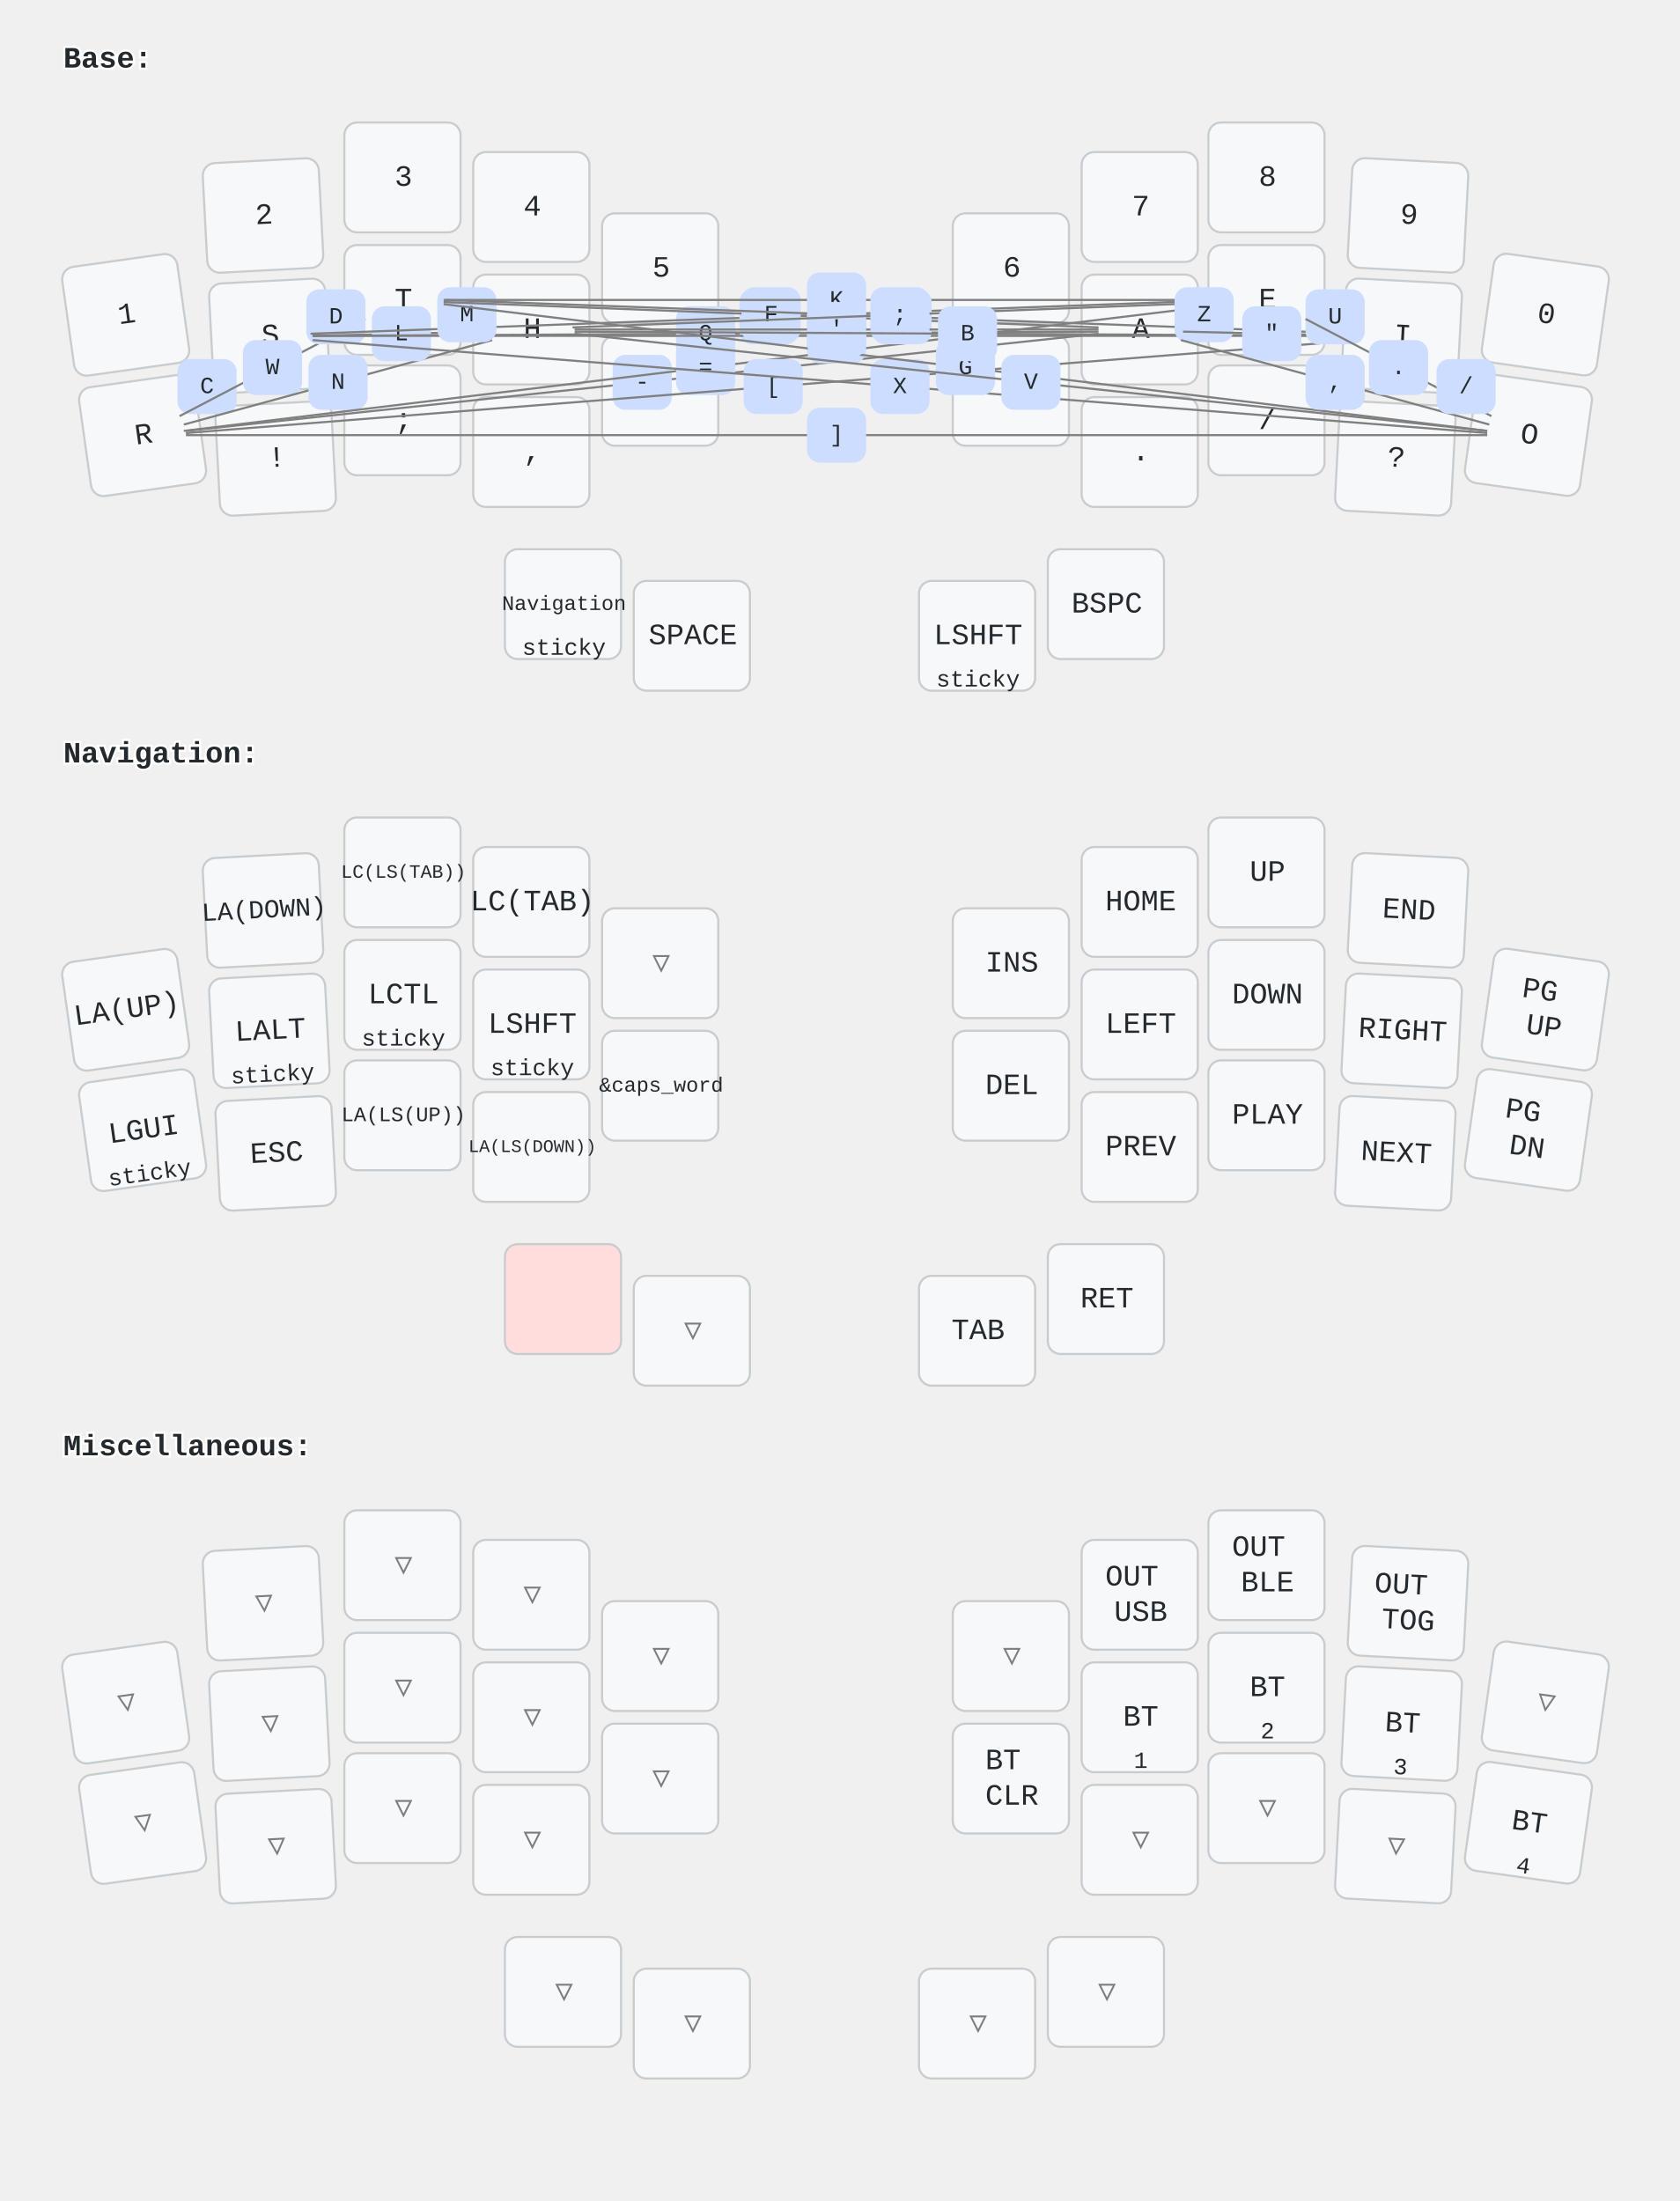
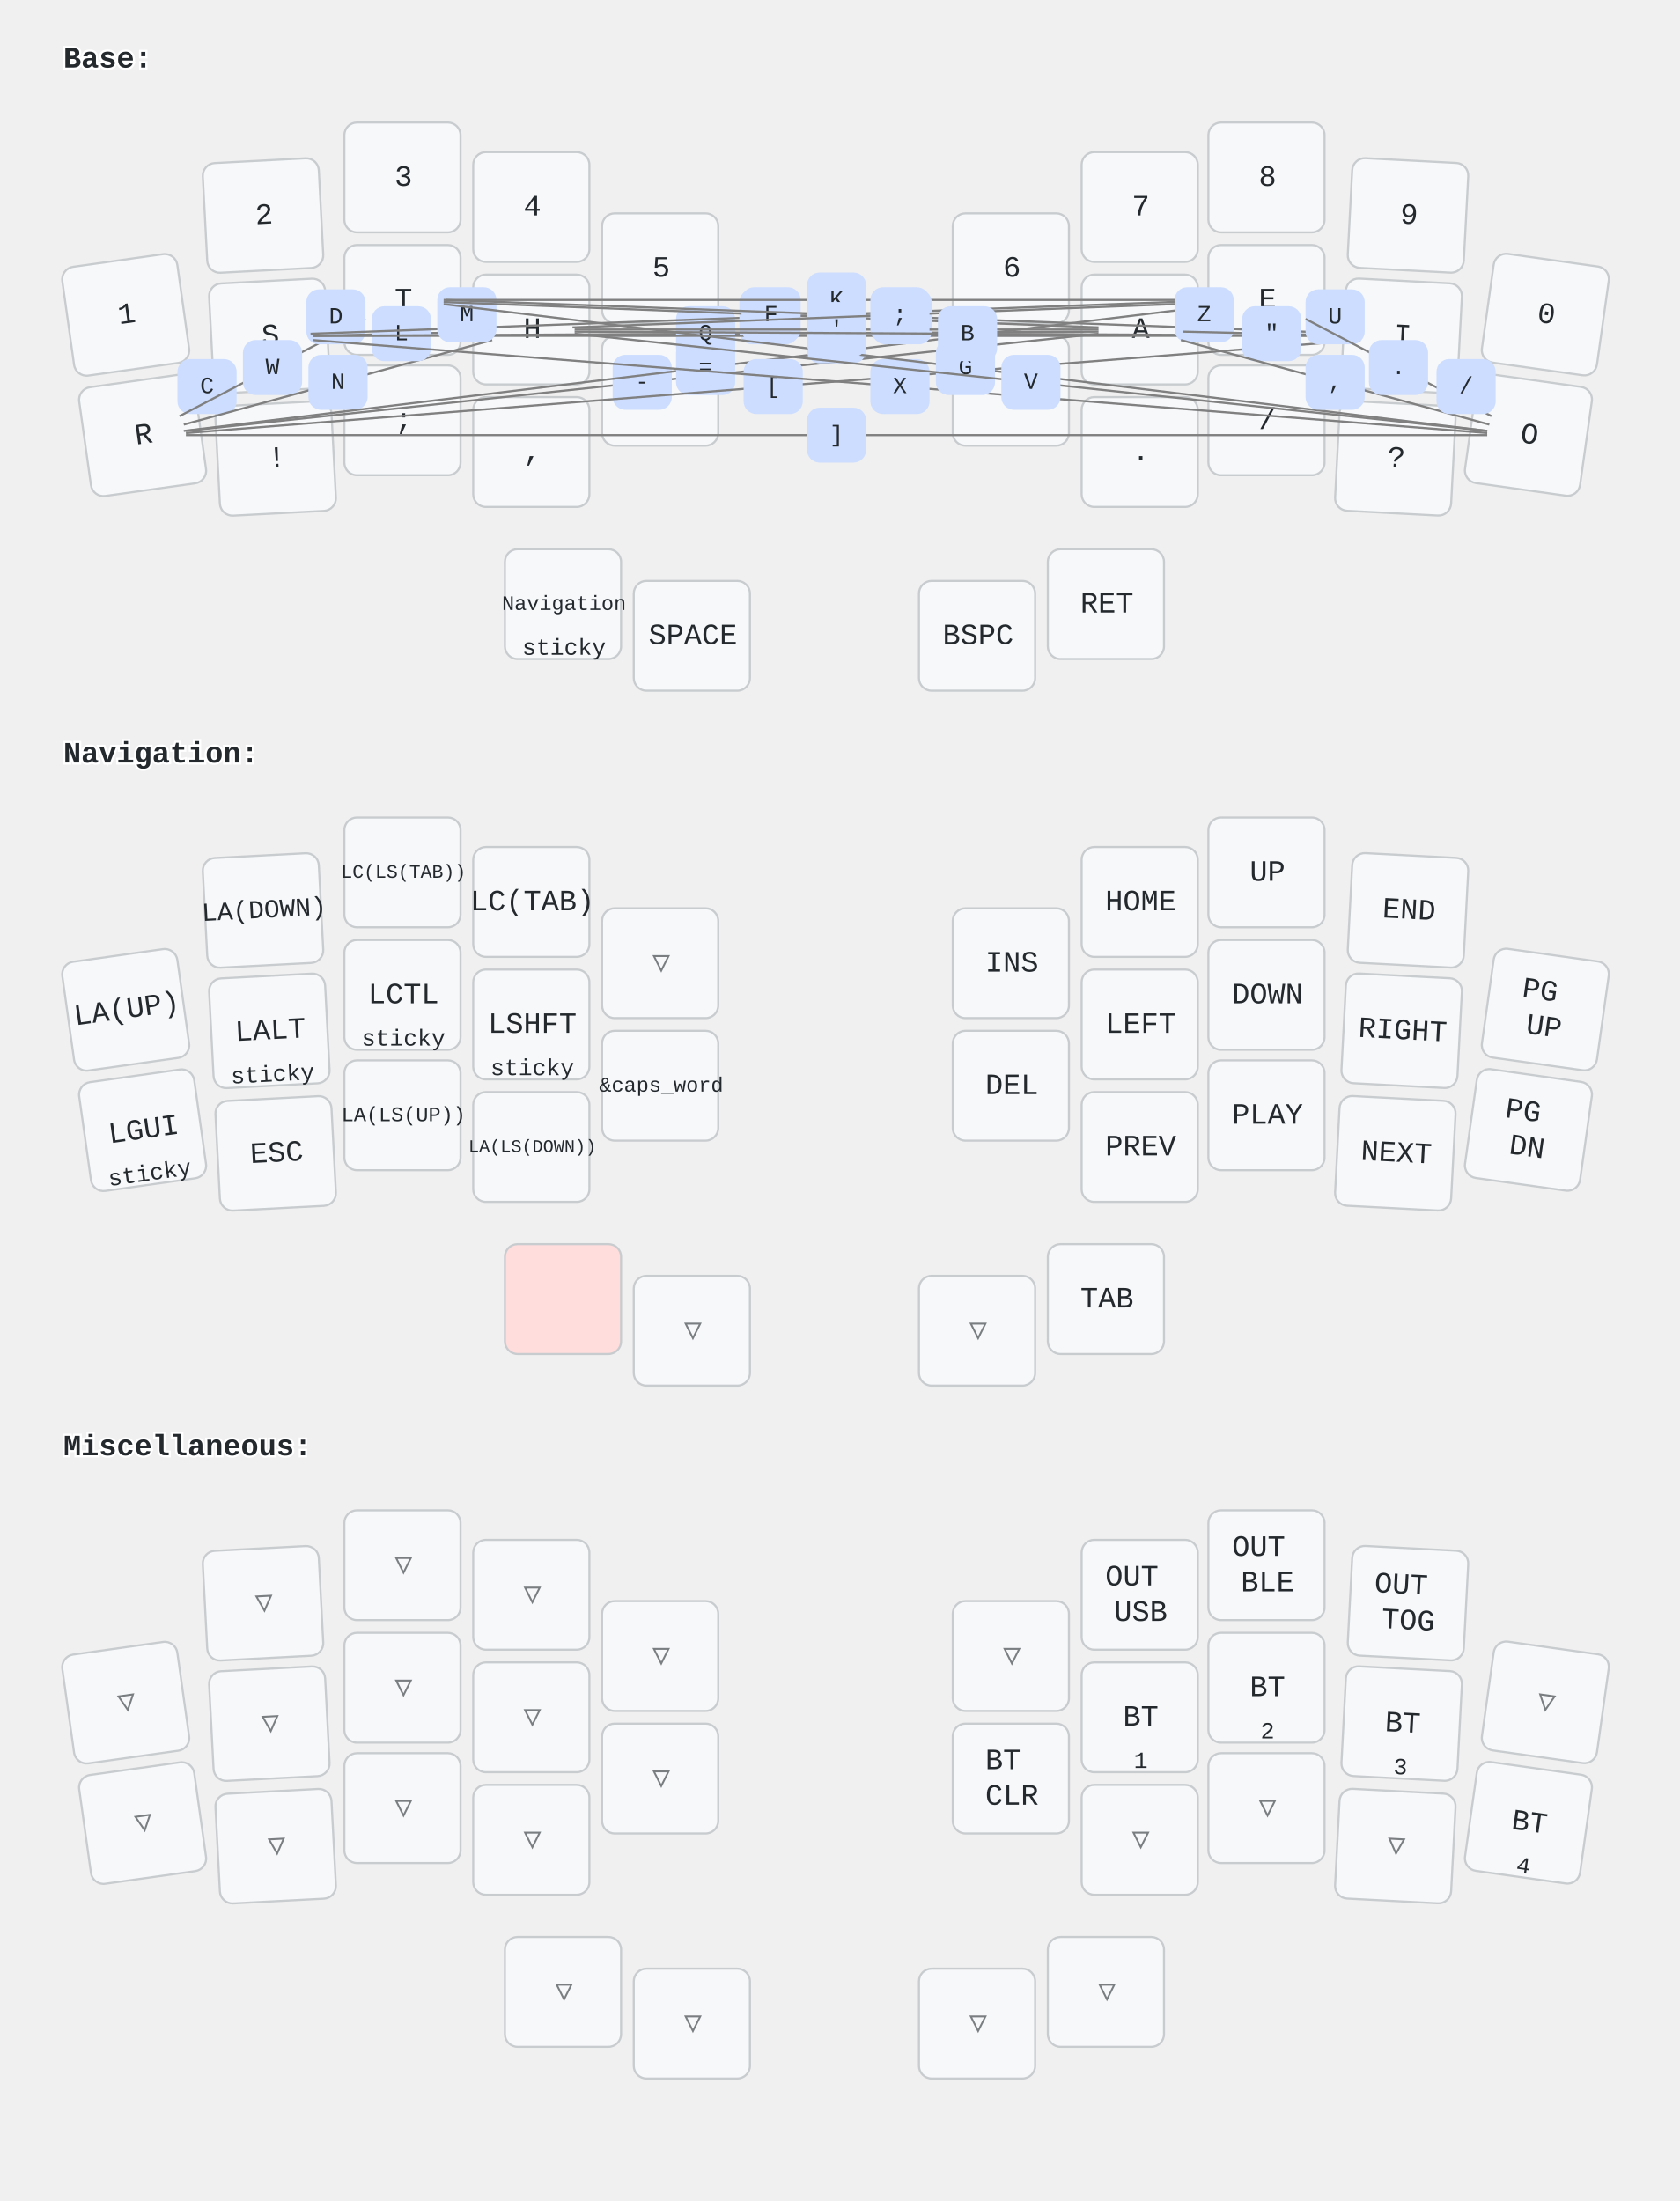
<svg xmlns="http://www.w3.org/2000/svg" width="795" height="1042" viewBox="0 0 795 1042" class="keymap">
  <style>/* inherit to force styles through use tags */
svg path {
    fill: inherit;
}

/* font and background color specifications */
svg.keymap {
    font-family: SFMono-Regular,Consolas,Liberation Mono,Menlo,monospace;
    font-size: 14px;
    font-kerning: normal;
    text-rendering: optimizeLegibility;
    fill: #24292e;
}

/* default key styling */
rect.key {
    fill: #f6f8fa;
    stroke: #c9cccf;
    stroke-width: 1;
}

/* default key side styling, only used is draw_key_sides is set */
rect.side {
    filter: brightness(90%);
}

/* color accent for combo boxes */
rect.combo, rect.combo-separate {
    fill: #cdf;
}

/* color accent for held keys */
rect.held, rect.combo.held {
    fill: #fdd;
}

/* color accent for ghost (optional) keys */
rect.ghost, rect.combo.ghost {
    stroke-dasharray: 4, 4;
    stroke-width: 2;
}

text {
    text-anchor: middle;
    dominant-baseline: middle;
}

/* styling for layer labels */
text.label {
    font-weight: bold;
    text-anchor: start;
    stroke: white;
    stroke-width: 2;
    paint-order: stroke;
}

/* styling for combo tap, and key hold/shifted label text */
text.combo, text.hold, text.shifted {
    font-size: 11px;
}

text.hold {
    text-anchor: middle;
    dominant-baseline: auto;
}

text.shifted {
    text-anchor: middle;
    dominant-baseline: hanging;
}

/* styling for hold/shifted label text in combo box */
text.combo.hold, text.combo.shifted {
    font-size: 8px;
}

/* lighter symbol for transparent keys */
text.trans {
    fill: #7b7e81;
}

/* styling for combo dendrons */
path.combo {
    stroke-width: 1;
    stroke: gray;
    fill: none;
}

/* Start Tabler Icons Cleanup */
/* cannot use height/width with glyphs */
.icon-tabler &gt; path {
    fill: inherit;
    stroke: inherit;
    stroke-width: 2;
}
/* hide tabler's default box */
.icon-tabler &gt; path[stroke="none"][fill="none"] {
    visibility: hidden;
}
/* End Tabler Icons Cleanup */
</style>
  <g transform="translate(30, 0)" class="layer-Base">
    <text x="0" y="28" class="label">Base:</text>
    <g transform="translate(0, 56)">
      <g transform="translate(30, 93) rotate(-8.0)" class="key keypos-0">
        <rect rx="6" ry="6" x="-28" y="-26" width="55" height="52" class="key" />
        <text x="0" y="0" class="key tap">1</text>
      </g>
      <g transform="translate(95, 46) rotate(-3.0)" class="key keypos-1">
        <rect rx="6" ry="6" x="-28" y="-26" width="55" height="52" class="key" />
        <text x="0" y="0" class="key tap">2</text>
      </g>
      <g transform="translate(161, 28)" class="key keypos-2">
        <rect rx="6" ry="6" x="-28" y="-26" width="55" height="52" class="key" />
        <text x="0" y="0" class="key tap">3</text>
      </g>
      <g transform="translate(222, 42)" class="key keypos-3">
        <rect rx="6" ry="6" x="-28" y="-26" width="55" height="52" class="key" />
        <text x="0" y="0" class="key tap">4</text>
      </g>
      <g transform="translate(283, 71)" class="key keypos-4">
        <rect rx="6" ry="6" x="-28" y="-26" width="55" height="52" class="key" />
        <text x="0" y="0" class="key tap">5</text>
      </g>
      <g transform="translate(449, 71)" class="key keypos-5">
        <rect rx="6" ry="6" x="-28" y="-26" width="55" height="52" class="key" />
        <text x="0" y="0" class="key tap">6</text>
      </g>
      <g transform="translate(510, 42)" class="key keypos-6">
        <rect rx="6" ry="6" x="-28" y="-26" width="55" height="52" class="key" />
        <text x="0" y="0" class="key tap">7</text>
      </g>
      <g transform="translate(570, 28)" class="key keypos-7">
        <rect rx="6" ry="6" x="-28" y="-26" width="55" height="52" class="key" />
        <text x="0" y="0" class="key tap">8</text>
      </g>
      <g transform="translate(637, 46) rotate(3.0)" class="key keypos-8">
        <rect rx="6" ry="6" x="-28" y="-26" width="55" height="52" class="key" />
        <text x="0" y="0" class="key tap">9</text>
      </g>
      <g transform="translate(702, 93) rotate(8.0)" class="key keypos-9">
        <rect rx="6" ry="6" x="-28" y="-26" width="55" height="52" class="key" />
        <text x="0" y="0" class="key tap">0</text>
      </g>
      <g transform="translate(38, 150) rotate(-8.0)" class="key keypos-10">
        <rect rx="6" ry="6" x="-28" y="-26" width="55" height="52" class="key" />
        <text x="0" y="0" class="key tap">R</text>
      </g>
      <g transform="translate(98, 103) rotate(-3.0)" class="key keypos-11">
        <rect rx="6" ry="6" x="-28" y="-26" width="55" height="52" class="key" />
        <text x="0" y="0" class="key tap">S</text>
      </g>
      <g transform="translate(161, 86)" class="key keypos-12">
        <rect rx="6" ry="6" x="-28" y="-26" width="55" height="52" class="key" />
        <text x="0" y="0" class="key tap">T</text>
      </g>
      <g transform="translate(222, 100)" class="key keypos-13">
        <rect rx="6" ry="6" x="-28" y="-26" width="55" height="52" class="key" />
        <text x="0" y="0" class="key tap">H</text>
      </g>
      <g transform="translate(283, 129)" class="key keypos-14">
        <rect rx="6" ry="6" x="-28" y="-26" width="55" height="52" class="key" />
        <text x="0" y="0" class="key tap">`</text>
      </g>
      <g transform="translate(449, 129)" class="key keypos-15">
        <rect rx="6" ry="6" x="-28" y="-26" width="55" height="52" class="key" />
        <text x="0" y="0" class="key tap">\</text>
      </g>
      <g transform="translate(510, 100)" class="key keypos-16">
        <rect rx="6" ry="6" x="-28" y="-26" width="55" height="52" class="key" />
        <text x="0" y="0" class="key tap">A</text>
      </g>
      <g transform="translate(570, 86)" class="key keypos-17">
        <rect rx="6" ry="6" x="-28" y="-26" width="55" height="52" class="key" />
        <text x="0" y="0" class="key tap">E</text>
      </g>
      <g transform="translate(634, 103) rotate(3.0)" class="key keypos-18">
        <rect rx="6" ry="6" x="-28" y="-26" width="55" height="52" class="key" />
        <text x="0" y="0" class="key tap">I</text>
      </g>
      <g transform="translate(694, 150) rotate(8.0)" class="key keypos-19">
        <rect rx="6" ry="6" x="-28" y="-26" width="55" height="52" class="key" />
        <text x="0" y="0" class="key tap">O</text>
      </g>
      <g transform="translate(101, 161) rotate(-3.0)" class="key keypos-20">
        <rect rx="6" ry="6" x="-28" y="-26" width="55" height="52" class="key" />
        <text x="0" y="0" class="key tap">!</text>
      </g>
      <g transform="translate(161, 143)" class="key keypos-21">
        <rect rx="6" ry="6" x="-28" y="-26" width="55" height="52" class="key" />
        <text x="0" y="0" class="key tap">;</text>
      </g>
      <g transform="translate(222, 158)" class="key keypos-22">
        <rect rx="6" ry="6" x="-28" y="-26" width="55" height="52" class="key" />
        <text x="0" y="0" class="key tap">,</text>
      </g>
      <g transform="translate(510, 158)" class="key keypos-23">
        <rect rx="6" ry="6" x="-28" y="-26" width="55" height="52" class="key" />
        <text x="0" y="0" class="key tap">.</text>
      </g>
      <g transform="translate(570, 143)" class="key keypos-24">
        <rect rx="6" ry="6" x="-28" y="-26" width="55" height="52" class="key" />
        <text x="0" y="0" class="key tap">/</text>
      </g>
      <g transform="translate(631, 161) rotate(3.0)" class="key keypos-25">
        <rect rx="6" ry="6" x="-28" y="-26" width="55" height="52" class="key" />
        <text x="0" y="0" class="key tap">?</text>
      </g>
      <g transform="translate(237, 230)" class="key keypos-26">
        <rect rx="6" ry="6" x="-28" y="-26" width="55" height="52" class="key" />
        <text x="0" y="0" class="key tap">
          <tspan style="font-size: 70%">Navigation</tspan>
        </text>
        <text x="0" y="24" class="key hold">sticky</text>
      </g>
      <g transform="translate(298, 245)" class="key keypos-27">
        <rect rx="6" ry="6" x="-28" y="-26" width="55" height="52" class="key" />
        <text x="0" y="0" class="key tap">SPACE</text>
      </g>
      <g transform="translate(433, 245)" class="key keypos-28">
        <rect rx="6" ry="6" x="-28" y="-26" width="55" height="52" class="key" />
-         <text x="0" y="0" class="key tap">LSHFT</text>
-         <text x="0" y="24" class="key hold">sticky</text>
+         <text x="0" y="0" class="key tap">BSPC</text>
      </g>
      <g transform="translate(494, 230)" class="key keypos-29">
        <rect rx="6" ry="6" x="-28" y="-26" width="55" height="52" class="key" />
-         <text x="0" y="0" class="key tap">BSPC</text>
+         <text x="0" y="0" class="key tap">RET</text>
      </g>
      <g class="combo combopos-0">
        <rect rx="6" ry="6" x="54" y="114" width="28" height="26" class="combo" />
        <text x="68" y="127" class="combo tap">C</text>
      </g>
      <g class="combo combopos-1">
        <path d="M99,118 l-44,23" class="combo" />
        <path d="M99,118 l44,-23" class="combo" />
        <rect rx="6" ry="6" x="85" y="105" width="28" height="26" class="combo" />
        <text x="99" y="118" class="combo tap">W</text>
      </g>
      <g class="combo combopos-2">
        <path d="M130,125 l-73,20" class="combo" />
        <path d="M130,125 l73,-20" class="combo" />
        <rect rx="6" ry="6" x="116" y="112" width="28" height="26" class="combo" />
        <text x="130" y="125" class="combo tap">N</text>
      </g>
      <g class="combo combopos-3">
        <path d="M274,125 l-216,23" class="combo" />
        <path d="M274,125 l216,-23" class="combo" />
        <rect rx="6" ry="6" x="260" y="112" width="28" height="26" class="combo" />
        <text x="274" y="125" class="combo tap">-</text>
      </g>
      <g class="combo combopos-4">
        <path d="M304,118 l-247,30" class="combo" />
        <path d="M304,118 l247,-30" class="combo" />
        <rect rx="6" ry="6" x="290" y="105" width="28" height="26" class="combo" />
        <text x="304" y="118" class="combo tap">=</text>
      </g>
      <g class="combo combopos-5">
        <path d="M336,127 l-278,22" class="combo" />
        <path d="M336,127 l278,-22" class="combo" />
        <rect rx="6" ry="6" x="322" y="114" width="28" height="26" class="combo" />
        <text x="336" y="127" class="combo tap">[</text>
      </g>
      <g class="combo combopos-6">
        <path d="M366,150 l-308,0" class="combo" />
        <path d="M366,150 l308,0" class="combo" />
        <rect rx="6" ry="6" x="352" y="137" width="28" height="26" class="combo" />
        <text x="366" y="150" class="combo tap">]</text>
      </g>
      <g class="combo combopos-7">
        <rect rx="6" ry="6" x="115" y="81" width="28" height="26" class="combo" />
        <text x="129" y="94" class="combo tap">D</text>
      </g>
      <g class="combo combopos-8">
        <path d="M160,102 l-42,1" class="combo" />
        <path d="M160,102 l42,-1" class="combo" />
        <rect rx="6" ry="6" x="146" y="89" width="28" height="26" class="combo" />
        <text x="160" y="102" class="combo tap">L</text>
      </g>
      <g class="combo combopos-9">
        <path d="M304,102 l-186,1" class="combo" />
        <path d="M304,102 l186,-1" class="combo" />
        <rect rx="6" ry="6" x="290" y="89" width="28" height="26" class="combo" />
        <text x="304" y="102" class="combo tap">Q</text>
      </g>
      <g class="combo combopos-10">
        <path d="M334,94 l-217,8" class="combo" />
        <path d="M334,94 l217,-8" class="combo" />
        <rect rx="6" ry="6" x="320" y="81" width="28" height="26" class="combo" />
        <text x="334" y="94" class="combo tap">J</text>
      </g>
      <g class="combo combopos-11">
        <path d="M366,103 l-248,0" class="combo" />
        <path d="M366,103 l248,0" class="combo" />
        <rect rx="6" ry="6" x="352" y="90" width="28" height="26" class="combo" />
        <text x="366" y="103" class="combo tap">Y</text>
      </g>
      <g class="combo combopos-12">
        <path d="M396,127 l-278,-22" class="combo" />
        <path d="M396,127 l278,22" class="combo" />
        <rect rx="6" ry="6" x="382" y="114" width="28" height="26" class="combo" />
        <text x="396" y="127" class="combo tap">X</text>
      </g>
      <g class="combo combopos-13">
        <rect rx="6" ry="6" x="177" y="80" width="28" height="26" class="combo" />
        <text x="191" y="93" class="combo tap">M</text>
      </g>
      <g class="combo combopos-14">
        <path d="M335,93 l-155,-6" class="combo" />
        <path d="M335,93 l155,6" class="combo" />
        <rect rx="6" ry="6" x="321" y="80" width="28" height="26" class="combo" />
        <text x="335" y="93" class="combo tap">F</text>
      </g>
      <g class="combo combopos-15">
        <path d="M366,86 l-185,0" class="combo" />
        <path d="M366,86 l185,0" class="combo" />
        <rect rx="6" ry="6" x="352" y="73" width="28" height="26" class="combo" />
        <text x="366" y="86" class="combo tap">K</text>
      </g>
      <g class="combo combopos-16">
        <path d="M397,94 l-217,-8" class="combo" />
        <path d="M397,94 l217,8" class="combo" />
        <rect rx="6" ry="6" x="383" y="81" width="28" height="26" class="combo" />
        <text x="397" y="94" class="combo tap">P</text>
      </g>
      <g class="combo combopos-17">
        <path d="M427,118 l-247,-30" class="combo" />
        <path d="M427,118 l247,30" class="combo" />
        <rect rx="6" ry="6" x="413" y="105" width="28" height="26" class="combo" />
        <text x="427" y="118" class="combo tap">G</text>
      </g>
      <g class="combo combopos-18">
        <path d="M366,100 l-124,0" class="combo" />
        <path d="M366,100 l124,0" class="combo" />
        <rect rx="6" ry="6" x="352" y="87" width="28" height="26" class="combo" />
        <text x="366" y="100" class="combo tap">'</text>
      </g>
      <g class="combo combopos-19">
        <path d="M396,93 l-155,6" class="combo" />
        <path d="M396,93 l155,-6" class="combo" />
        <rect rx="6" ry="6" x="382" y="80" width="28" height="26" class="combo" />
        <text x="396" y="93" class="combo tap">;</text>
      </g>
      <g class="combo combopos-20">
        <path d="M428,102 l-186,-1" class="combo" />
        <path d="M428,102 l186,1" class="combo" />
        <rect rx="6" ry="6" x="414" y="89" width="28" height="26" class="combo" />
        <text x="428" y="102" class="combo tap">B</text>
      </g>
      <g class="combo combopos-21">
        <path d="M458,125 l-216,-23" class="combo" />
        <path d="M458,125 l216,23" class="combo" />
        <rect rx="6" ry="6" x="444" y="112" width="28" height="26" class="combo" />
        <text x="458" y="125" class="combo tap">V</text>
      </g>
      <g class="combo combopos-22">
        <rect rx="6" ry="6" x="526" y="80" width="28" height="26" class="combo" />
        <text x="540" y="93" class="combo tap">Z</text>
      </g>
      <g class="combo combopos-23">
        <path d="M572,102 l-42,-1" class="combo" />
        <path d="M572,102 l42,1" class="combo" />
        <rect rx="6" ry="6" x="558" y="89" width="28" height="26" class="combo" />
        <text x="572" y="102" class="combo tap">"</text>
      </g>
      <g class="combo combopos-24">
        <path d="M602,125 l-73,-20" class="combo" />
        <path d="M602,125 l73,20" class="combo" />
        <rect rx="6" ry="6" x="588" y="112" width="28" height="26" class="combo" />
        <text x="602" y="125" class="combo tap">,</text>
      </g>
      <g class="combo combopos-25">
        <rect rx="6" ry="6" x="588" y="81" width="28" height="26" class="combo" />
        <text x="602" y="94" class="combo tap">U</text>
      </g>
      <g class="combo combopos-26">
        <path d="M632,118 l-44,-23" class="combo" />
        <path d="M632,118 l44,23" class="combo" />
        <rect rx="6" ry="6" x="618" y="105" width="28" height="26" class="combo" />
        <text x="632" y="118" class="combo tap">.</text>
      </g>
      <g class="combo combopos-27">
        <rect rx="6" ry="6" x="650" y="114" width="28" height="26" class="combo" />
        <text x="664" y="127" class="combo tap">/</text>
      </g>
    </g>
  </g>
  <g transform="translate(30, 329)" class="layer-Navigation">
    <text x="0" y="28" class="label">Navigation:</text>
    <g transform="translate(0, 56)">
      <g transform="translate(30, 93) rotate(-8.0)" class="key keypos-0">
        <rect rx="6" ry="6" x="-28" y="-26" width="55" height="52" class="key" />
        <text x="0" y="0" class="key tap">LA(UP)</text>
      </g>
      <g transform="translate(95, 46) rotate(-3.0)" class="key keypos-1">
        <rect rx="6" ry="6" x="-28" y="-26" width="55" height="52" class="key" />
        <text x="0" y="0" class="key tap">
          <tspan style="font-size: 88%">LA(DOWN)</tspan>
        </text>
      </g>
      <g transform="translate(161, 28)" class="key keypos-2">
        <rect rx="6" ry="6" x="-28" y="-26" width="55" height="52" class="key" />
        <text x="0" y="0" class="key tap">
          <tspan style="font-size: 64%">LC(LS(TAB))</tspan>
        </text>
      </g>
      <g transform="translate(222, 42)" class="key keypos-3">
        <rect rx="6" ry="6" x="-28" y="-26" width="55" height="52" class="key" />
        <text x="0" y="0" class="key tap">LC(TAB)</text>
      </g>
      <g transform="translate(283, 71)" class="key trans keypos-4">
        <rect rx="6" ry="6" x="-28" y="-26" width="55" height="52" class="key trans" />
        <text x="0" y="0" class="key trans tap">▽</text>
      </g>
      <g transform="translate(449, 71)" class="key keypos-5">
        <rect rx="6" ry="6" x="-28" y="-26" width="55" height="52" class="key" />
        <text x="0" y="0" class="key tap">INS</text>
      </g>
      <g transform="translate(510, 42)" class="key keypos-6">
        <rect rx="6" ry="6" x="-28" y="-26" width="55" height="52" class="key" />
        <text x="0" y="0" class="key tap">HOME</text>
      </g>
      <g transform="translate(570, 28)" class="key keypos-7">
        <rect rx="6" ry="6" x="-28" y="-26" width="55" height="52" class="key" />
        <text x="0" y="0" class="key tap">UP</text>
      </g>
      <g transform="translate(637, 46) rotate(3.0)" class="key keypos-8">
        <rect rx="6" ry="6" x="-28" y="-26" width="55" height="52" class="key" />
        <text x="0" y="0" class="key tap">END</text>
      </g>
      <g transform="translate(702, 93) rotate(8.0)" class="key keypos-9">
        <rect rx="6" ry="6" x="-28" y="-26" width="55" height="52" class="key" />
        <text x="0" y="0" class="key tap">
          <tspan x="0" dy="-0.6em">PG</tspan>
          <tspan x="0" dy="1.2em">UP</tspan>
        </text>
      </g>
      <g transform="translate(38, 150) rotate(-8.0)" class="key keypos-10">
        <rect rx="6" ry="6" x="-28" y="-26" width="55" height="52" class="key" />
        <text x="0" y="0" class="key tap">LGUI</text>
        <text x="0" y="24" class="key hold">sticky</text>
      </g>
      <g transform="translate(98, 103) rotate(-3.0)" class="key keypos-11">
        <rect rx="6" ry="6" x="-28" y="-26" width="55" height="52" class="key" />
        <text x="0" y="0" class="key tap">LALT</text>
        <text x="0" y="24" class="key hold">sticky</text>
      </g>
      <g transform="translate(161, 86)" class="key keypos-12">
        <rect rx="6" ry="6" x="-28" y="-26" width="55" height="52" class="key" />
        <text x="0" y="0" class="key tap">LCTL</text>
        <text x="0" y="24" class="key hold">sticky</text>
      </g>
      <g transform="translate(222, 100)" class="key keypos-13">
        <rect rx="6" ry="6" x="-28" y="-26" width="55" height="52" class="key" />
        <text x="0" y="0" class="key tap">LSHFT</text>
        <text x="0" y="24" class="key hold">sticky</text>
      </g>
      <g transform="translate(283, 129)" class="key keypos-14">
        <rect rx="6" ry="6" x="-28" y="-26" width="55" height="52" class="key" />
        <text x="0" y="0" class="key tap">
          <tspan style="font-size: 70%">&amp;caps_word</tspan>
        </text>
      </g>
      <g transform="translate(449, 129)" class="key keypos-15">
        <rect rx="6" ry="6" x="-28" y="-26" width="55" height="52" class="key" />
        <text x="0" y="0" class="key tap">DEL</text>
      </g>
      <g transform="translate(510, 100)" class="key keypos-16">
        <rect rx="6" ry="6" x="-28" y="-26" width="55" height="52" class="key" />
        <text x="0" y="0" class="key tap">LEFT</text>
      </g>
      <g transform="translate(570, 86)" class="key keypos-17">
        <rect rx="6" ry="6" x="-28" y="-26" width="55" height="52" class="key" />
        <text x="0" y="0" class="key tap">DOWN</text>
      </g>
      <g transform="translate(634, 103) rotate(3.0)" class="key keypos-18">
        <rect rx="6" ry="6" x="-28" y="-26" width="55" height="52" class="key" />
        <text x="0" y="0" class="key tap">RIGHT</text>
      </g>
      <g transform="translate(694, 150) rotate(8.0)" class="key keypos-19">
        <rect rx="6" ry="6" x="-28" y="-26" width="55" height="52" class="key" />
        <text x="0" y="0" class="key tap">
          <tspan x="0" dy="-0.6em">PG</tspan>
          <tspan x="0" dy="1.2em">DN</tspan>
        </text>
      </g>
      <g transform="translate(101, 161) rotate(-3.0)" class="key keypos-20">
        <rect rx="6" ry="6" x="-28" y="-26" width="55" height="52" class="key" />
        <text x="0" y="0" class="key tap">ESC</text>
      </g>
      <g transform="translate(161, 143)" class="key keypos-21">
        <rect rx="6" ry="6" x="-28" y="-26" width="55" height="52" class="key" />
        <text x="0" y="0" class="key tap">
          <tspan style="font-size: 70%">LA(LS(UP))</tspan>
        </text>
      </g>
      <g transform="translate(222, 158)" class="key keypos-22">
        <rect rx="6" ry="6" x="-28" y="-26" width="55" height="52" class="key" />
        <text x="0" y="0" class="key tap">
          <tspan style="font-size: 60%">LA(LS(DOWN))</tspan>
        </text>
      </g>
      <g transform="translate(510, 158)" class="key keypos-23">
        <rect rx="6" ry="6" x="-28" y="-26" width="55" height="52" class="key" />
        <text x="0" y="0" class="key tap">PREV</text>
      </g>
      <g transform="translate(570, 143)" class="key keypos-24">
        <rect rx="6" ry="6" x="-28" y="-26" width="55" height="52" class="key" />
        <text x="0" y="0" class="key tap">PLAY</text>
      </g>
      <g transform="translate(631, 161) rotate(3.0)" class="key keypos-25">
        <rect rx="6" ry="6" x="-28" y="-26" width="55" height="52" class="key" />
        <text x="0" y="0" class="key tap">NEXT</text>
      </g>
      <g transform="translate(237, 230)" class="key held keypos-26">
        <rect rx="6" ry="6" x="-28" y="-26" width="55" height="52" class="key held" />
      </g>
      <g transform="translate(298, 245)" class="key trans keypos-27">
        <rect rx="6" ry="6" x="-28" y="-26" width="55" height="52" class="key trans" />
        <text x="0" y="0" class="key trans tap">▽</text>
      </g>
-       <g transform="translate(433, 245)" class="key keypos-28">
+       <g transform="translate(433, 245)" class="key trans keypos-28">
+         <rect rx="6" ry="6" x="-28" y="-26" width="55" height="52" class="key trans" />
+         <text x="0" y="0" class="key trans tap">▽</text>
+       </g>
+       <g transform="translate(494, 230)" class="key keypos-29">
        <rect rx="6" ry="6" x="-28" y="-26" width="55" height="52" class="key" />
        <text x="0" y="0" class="key tap">TAB</text>
-       </g>
-       <g transform="translate(494, 230)" class="key keypos-29">
-         <rect rx="6" ry="6" x="-28" y="-26" width="55" height="52" class="key" />
-         <text x="0" y="0" class="key tap">RET</text>
      </g>
    </g>
  </g>
  <g transform="translate(30, 657)" class="layer-Miscellaneous">
    <text x="0" y="28" class="label">Miscellaneous:</text>
    <g transform="translate(0, 56)">
      <g transform="translate(30, 93) rotate(-8.0)" class="key trans keypos-0">
        <rect rx="6" ry="6" x="-28" y="-26" width="55" height="52" class="key trans" />
        <text x="0" y="0" class="key trans tap">▽</text>
      </g>
      <g transform="translate(95, 46) rotate(-3.0)" class="key trans keypos-1">
        <rect rx="6" ry="6" x="-28" y="-26" width="55" height="52" class="key trans" />
        <text x="0" y="0" class="key trans tap">▽</text>
      </g>
      <g transform="translate(161, 28)" class="key trans keypos-2">
        <rect rx="6" ry="6" x="-28" y="-26" width="55" height="52" class="key trans" />
        <text x="0" y="0" class="key trans tap">▽</text>
      </g>
      <g transform="translate(222, 42)" class="key trans keypos-3">
        <rect rx="6" ry="6" x="-28" y="-26" width="55" height="52" class="key trans" />
        <text x="0" y="0" class="key trans tap">▽</text>
      </g>
      <g transform="translate(283, 71)" class="key trans keypos-4">
        <rect rx="6" ry="6" x="-28" y="-26" width="55" height="52" class="key trans" />
        <text x="0" y="0" class="key trans tap">▽</text>
      </g>
      <g transform="translate(449, 71)" class="key trans keypos-5">
        <rect rx="6" ry="6" x="-28" y="-26" width="55" height="52" class="key trans" />
        <text x="0" y="0" class="key trans tap">▽</text>
      </g>
      <g transform="translate(510, 42)" class="key keypos-6">
        <rect rx="6" ry="6" x="-28" y="-26" width="55" height="52" class="key" />
        <text x="0" y="0" class="key tap">
          <tspan x="0" dy="-0.6em">OUT</tspan>
          <tspan x="0" dy="1.2em">USB</tspan>
        </text>
      </g>
      <g transform="translate(570, 28)" class="key keypos-7">
        <rect rx="6" ry="6" x="-28" y="-26" width="55" height="52" class="key" />
        <text x="0" y="0" class="key tap">
          <tspan x="0" dy="-0.6em">OUT</tspan>
          <tspan x="0" dy="1.2em">BLE</tspan>
        </text>
      </g>
      <g transform="translate(637, 46) rotate(3.0)" class="key keypos-8">
        <rect rx="6" ry="6" x="-28" y="-26" width="55" height="52" class="key" />
        <text x="0" y="0" class="key tap">
          <tspan x="0" dy="-0.6em">OUT</tspan>
          <tspan x="0" dy="1.2em">TOG</tspan>
        </text>
      </g>
      <g transform="translate(702, 93) rotate(8.0)" class="key trans keypos-9">
        <rect rx="6" ry="6" x="-28" y="-26" width="55" height="52" class="key trans" />
        <text x="0" y="0" class="key trans tap">▽</text>
      </g>
      <g transform="translate(38, 150) rotate(-8.0)" class="key trans keypos-10">
        <rect rx="6" ry="6" x="-28" y="-26" width="55" height="52" class="key trans" />
        <text x="0" y="0" class="key trans tap">▽</text>
      </g>
      <g transform="translate(98, 103) rotate(-3.0)" class="key trans keypos-11">
        <rect rx="6" ry="6" x="-28" y="-26" width="55" height="52" class="key trans" />
        <text x="0" y="0" class="key trans tap">▽</text>
      </g>
      <g transform="translate(161, 86)" class="key trans keypos-12">
        <rect rx="6" ry="6" x="-28" y="-26" width="55" height="52" class="key trans" />
        <text x="0" y="0" class="key trans tap">▽</text>
      </g>
      <g transform="translate(222, 100)" class="key trans keypos-13">
        <rect rx="6" ry="6" x="-28" y="-26" width="55" height="52" class="key trans" />
        <text x="0" y="0" class="key trans tap">▽</text>
      </g>
      <g transform="translate(283, 129)" class="key trans keypos-14">
        <rect rx="6" ry="6" x="-28" y="-26" width="55" height="52" class="key trans" />
        <text x="0" y="0" class="key trans tap">▽</text>
      </g>
      <g transform="translate(449, 129)" class="key keypos-15">
        <rect rx="6" ry="6" x="-28" y="-26" width="55" height="52" class="key" />
        <text x="0" y="0" class="key tap">
          <tspan x="0" dy="-0.6em">BT</tspan>
          <tspan x="0" dy="1.2em">CLR</tspan>
        </text>
      </g>
      <g transform="translate(510, 100)" class="key keypos-16">
        <rect rx="6" ry="6" x="-28" y="-26" width="55" height="52" class="key" />
        <text x="0" y="0" class="key tap">BT</text>
        <text x="0" y="24" class="key hold">1</text>
      </g>
      <g transform="translate(570, 86)" class="key keypos-17">
        <rect rx="6" ry="6" x="-28" y="-26" width="55" height="52" class="key" />
        <text x="0" y="0" class="key tap">BT</text>
        <text x="0" y="24" class="key hold">2</text>
      </g>
      <g transform="translate(634, 103) rotate(3.0)" class="key keypos-18">
        <rect rx="6" ry="6" x="-28" y="-26" width="55" height="52" class="key" />
        <text x="0" y="0" class="key tap">BT</text>
        <text x="0" y="24" class="key hold">3</text>
      </g>
      <g transform="translate(694, 150) rotate(8.0)" class="key keypos-19">
        <rect rx="6" ry="6" x="-28" y="-26" width="55" height="52" class="key" />
        <text x="0" y="0" class="key tap">BT</text>
        <text x="0" y="24" class="key hold">4</text>
      </g>
      <g transform="translate(101, 161) rotate(-3.0)" class="key trans keypos-20">
        <rect rx="6" ry="6" x="-28" y="-26" width="55" height="52" class="key trans" />
        <text x="0" y="0" class="key trans tap">▽</text>
      </g>
      <g transform="translate(161, 143)" class="key trans keypos-21">
        <rect rx="6" ry="6" x="-28" y="-26" width="55" height="52" class="key trans" />
        <text x="0" y="0" class="key trans tap">▽</text>
      </g>
      <g transform="translate(222, 158)" class="key trans keypos-22">
        <rect rx="6" ry="6" x="-28" y="-26" width="55" height="52" class="key trans" />
        <text x="0" y="0" class="key trans tap">▽</text>
      </g>
      <g transform="translate(510, 158)" class="key trans keypos-23">
        <rect rx="6" ry="6" x="-28" y="-26" width="55" height="52" class="key trans" />
        <text x="0" y="0" class="key trans tap">▽</text>
      </g>
      <g transform="translate(570, 143)" class="key trans keypos-24">
        <rect rx="6" ry="6" x="-28" y="-26" width="55" height="52" class="key trans" />
        <text x="0" y="0" class="key trans tap">▽</text>
      </g>
      <g transform="translate(631, 161) rotate(3.0)" class="key trans keypos-25">
        <rect rx="6" ry="6" x="-28" y="-26" width="55" height="52" class="key trans" />
        <text x="0" y="0" class="key trans tap">▽</text>
      </g>
      <g transform="translate(237, 230)" class="key trans keypos-26">
        <rect rx="6" ry="6" x="-28" y="-26" width="55" height="52" class="key trans" />
        <text x="0" y="0" class="key trans tap">▽</text>
      </g>
      <g transform="translate(298, 245)" class="key trans keypos-27">
        <rect rx="6" ry="6" x="-28" y="-26" width="55" height="52" class="key trans" />
        <text x="0" y="0" class="key trans tap">▽</text>
      </g>
      <g transform="translate(433, 245)" class="key trans keypos-28">
        <rect rx="6" ry="6" x="-28" y="-26" width="55" height="52" class="key trans" />
        <text x="0" y="0" class="key trans tap">▽</text>
      </g>
      <g transform="translate(494, 230)" class="key trans keypos-29">
        <rect rx="6" ry="6" x="-28" y="-26" width="55" height="52" class="key trans" />
        <text x="0" y="0" class="key trans tap">▽</text>
      </g>
    </g>
  </g>
</svg>
